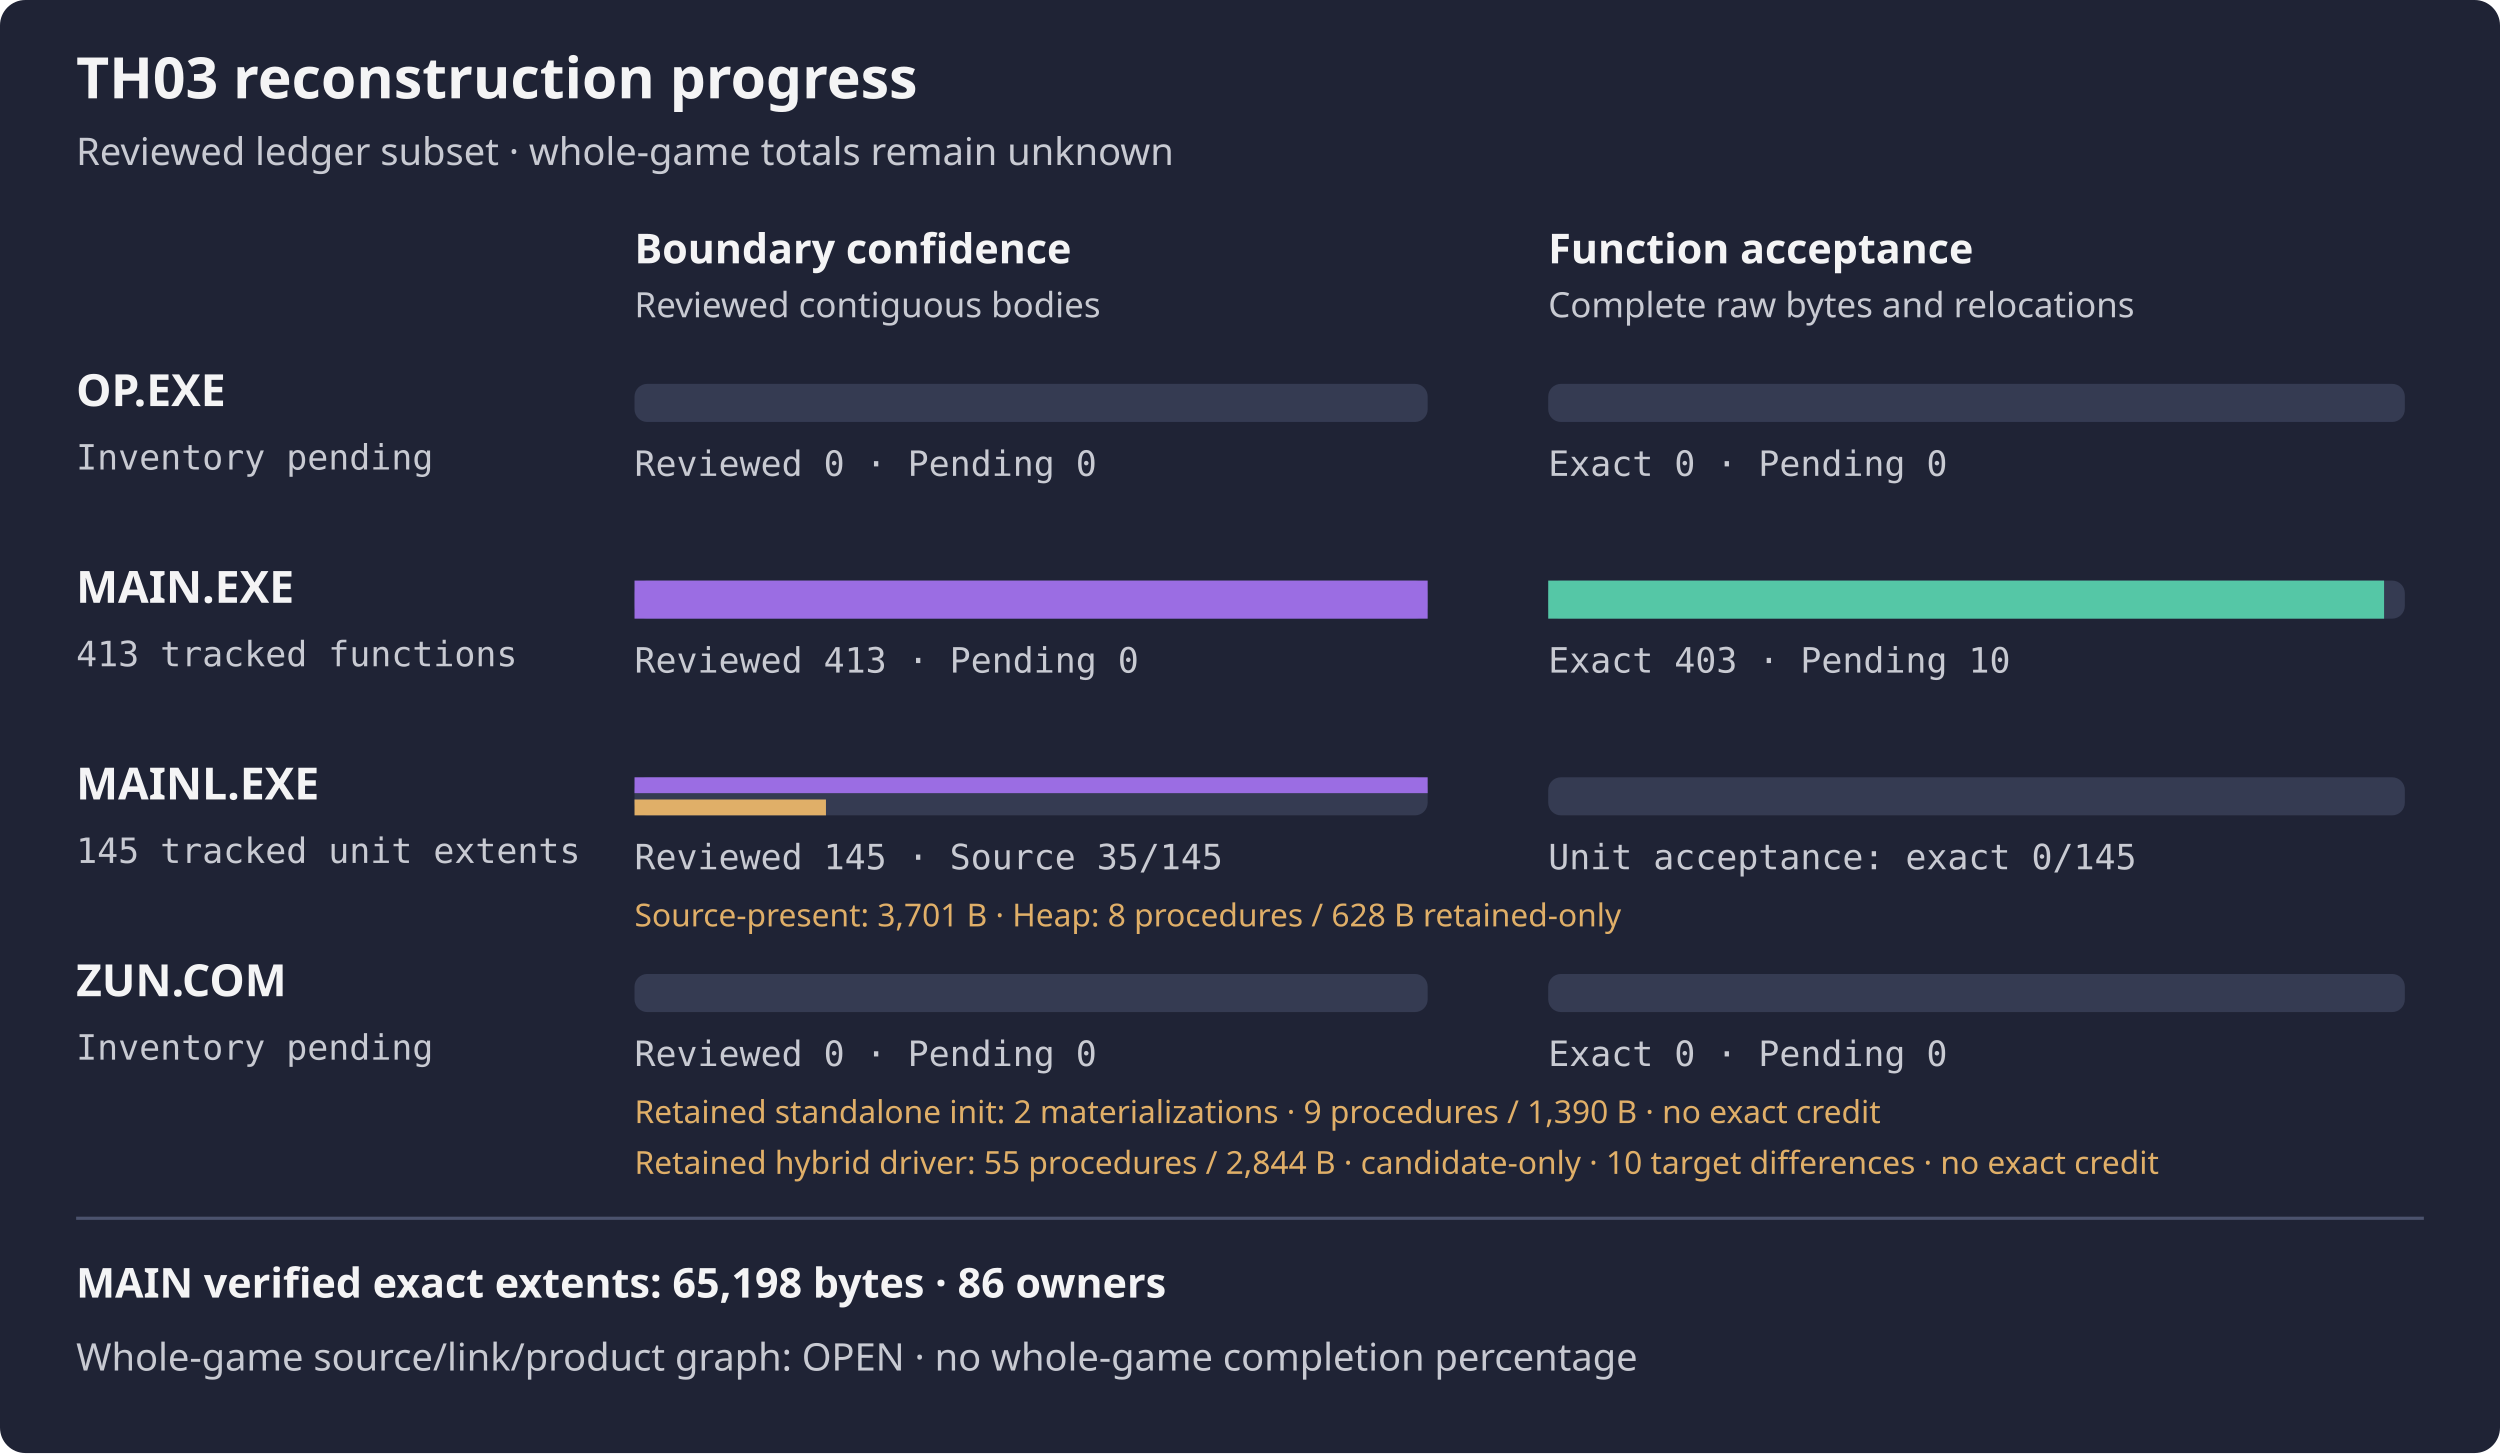
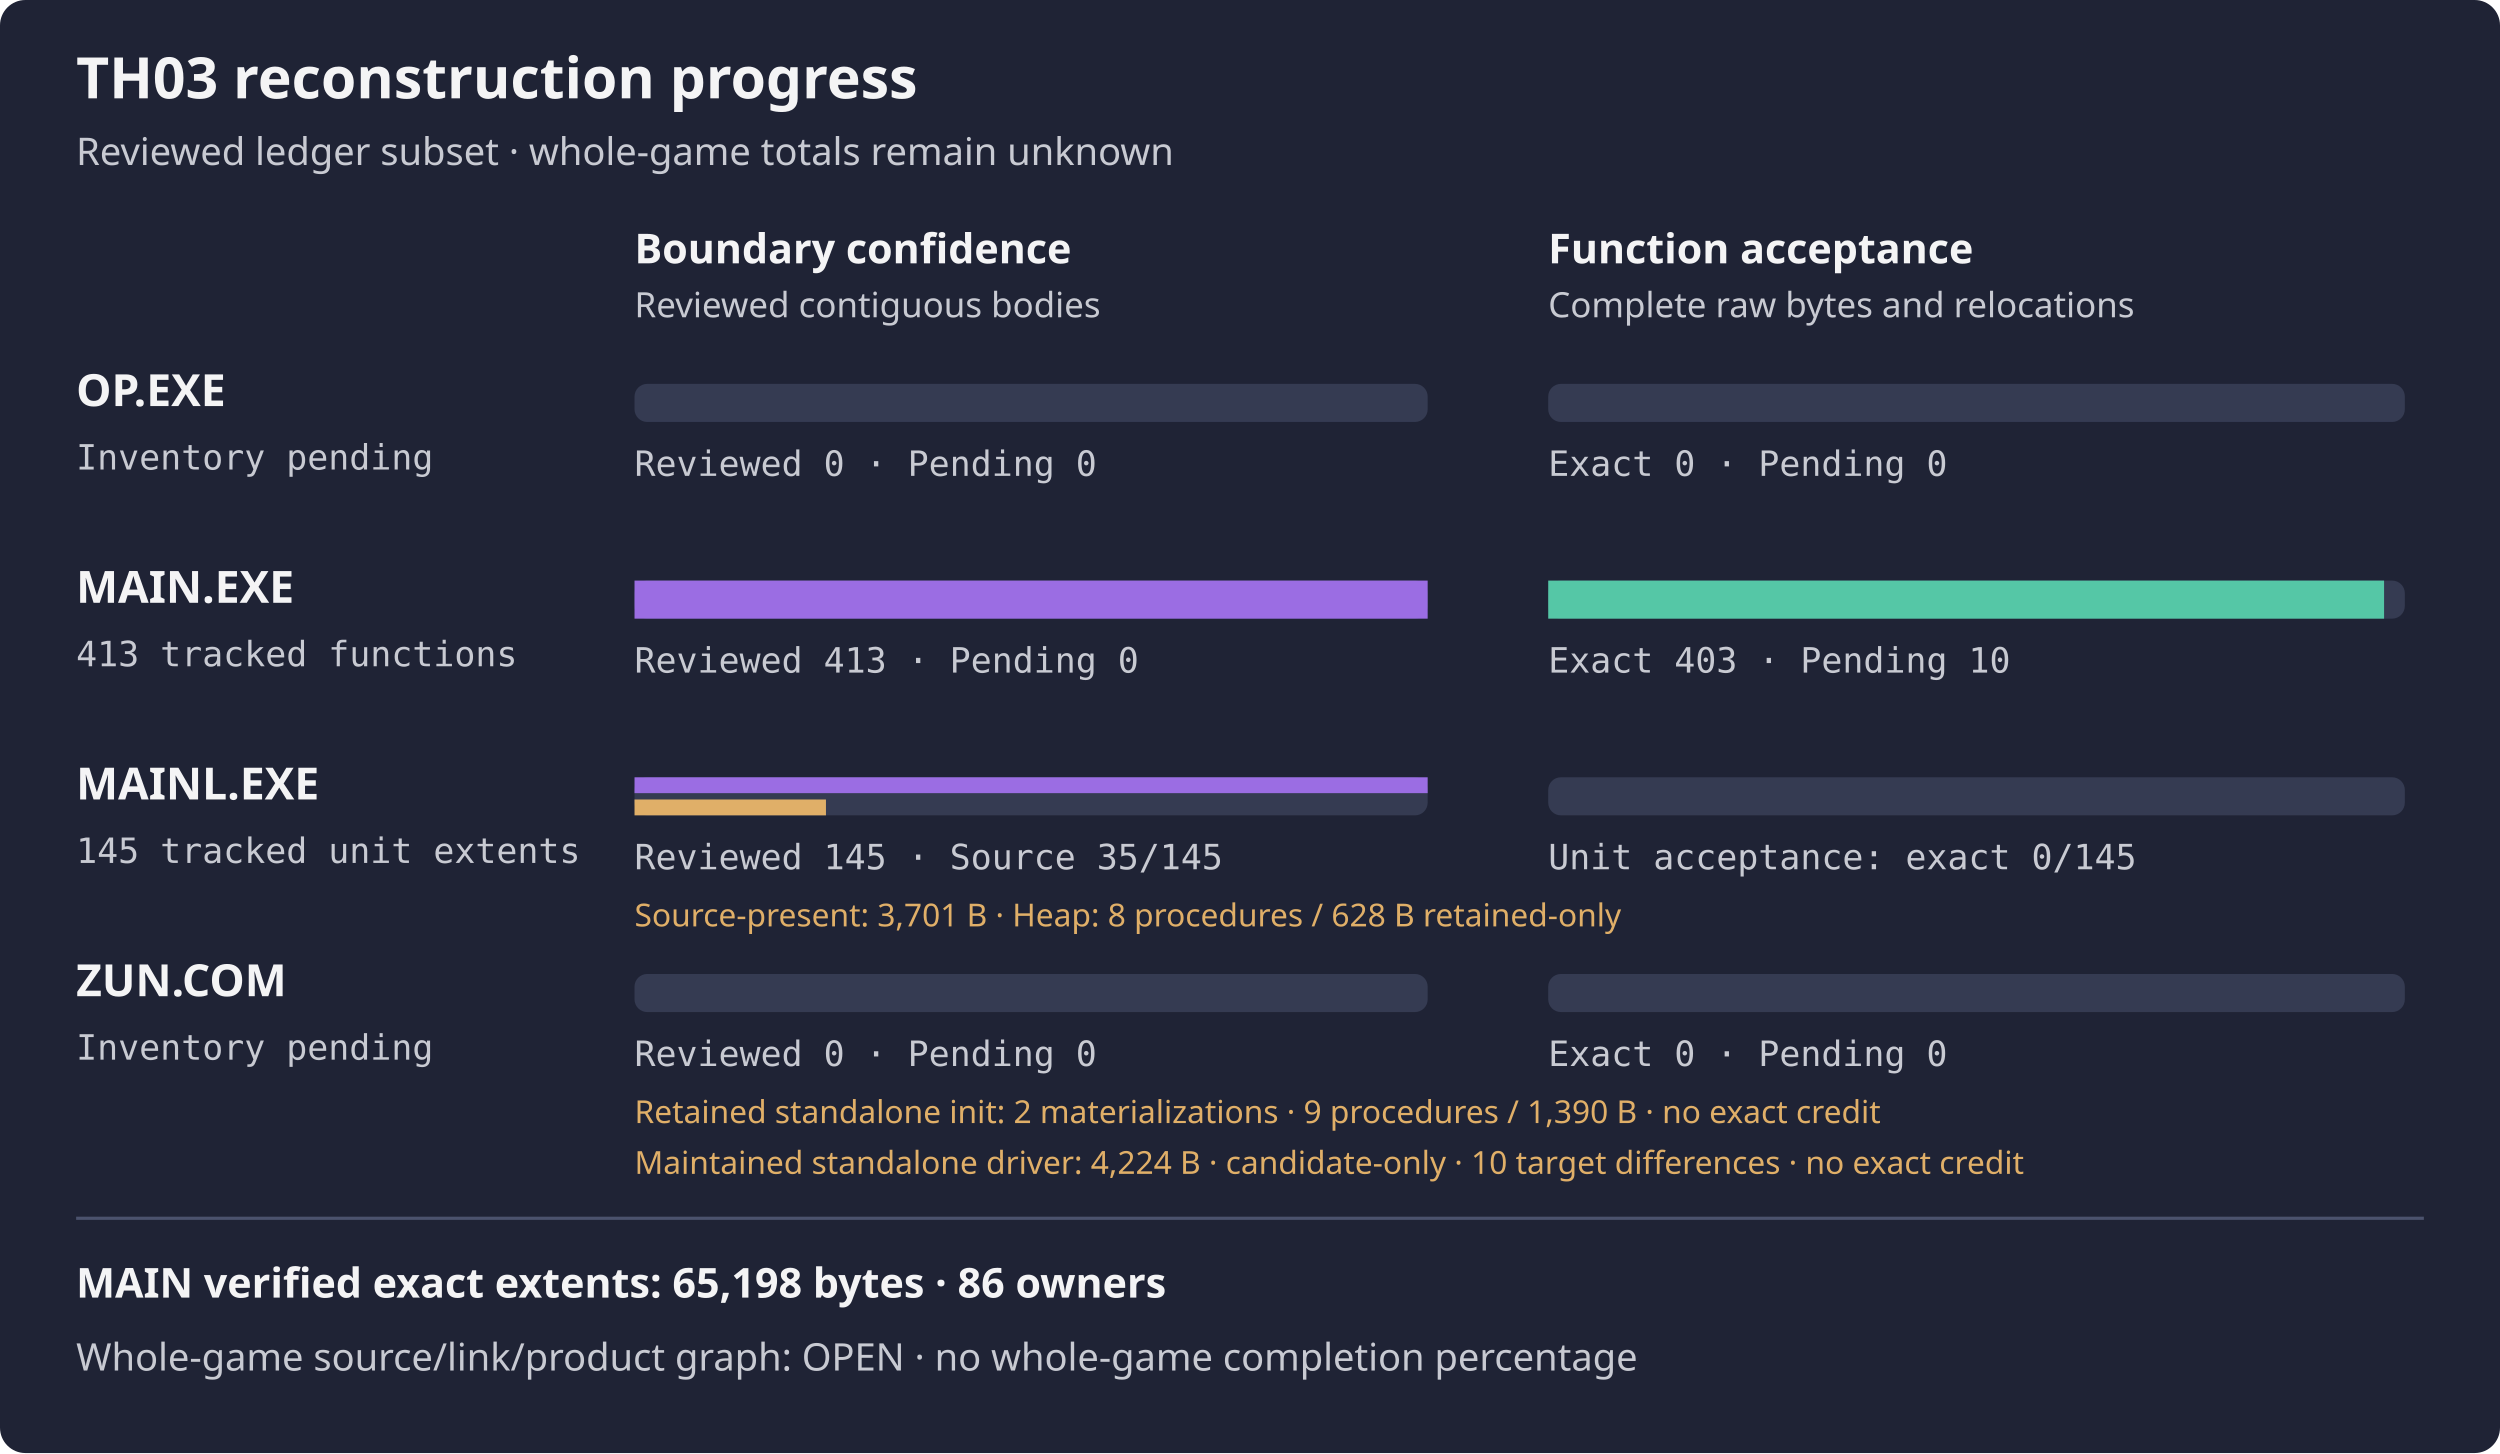
<svg xmlns="http://www.w3.org/2000/svg" width="788" height="458" viewBox="0 0 788 458" role="img" aria-label="TH03 reviewed subset reconstruction progress">
  <rect width="788" height="458" rx="8" fill="#1f2335" />
  <text x="24" y="31" fill="#f4f4f5" font-family="sans-serif" font-size="18" font-weight="600">TH03 reconstruction progress</text>
  <text x="24" y="52" fill="#c8cad2" font-family="sans-serif" font-size="12">Reviewed ledger subset · whole-game totals remain unknown</text>
  <text x="200" y="83" fill="#f4f4f5" font-family="sans-serif" font-size="13" font-weight="600">Boundary confidence</text>
  <text x="488" y="83" fill="#f4f4f5" font-family="sans-serif" font-size="13" font-weight="600">Function acceptance</text>
  <text x="200" y="100" fill="#c8cad2" font-family="sans-serif" font-size="11">Reviewed contiguous bodies</text>
  <text x="488" y="100" fill="#c8cad2" font-family="sans-serif" font-size="11">Complete raw bytes and relocations</text>
  <text x="24" y="128" fill="#f4f4f5" font-family="sans-serif" font-size="14" font-weight="600">OP.EXE</text>
  <text x="24" y="148" fill="#c8cad2" font-family="monospace" font-size="11">Inventory pending</text>
  <rect x="200" y="121" width="250" height="12" rx="4" fill="#353b52" />
  <rect x="488" y="121" width="270" height="12" rx="4" fill="#353b52" />
  <rect x="200" y="121" width="0.00" height="12" fill="#9b6de3" />
  <rect x="488" y="121" width="0.00" height="12" fill="#55c7a6" />
  <text x="200" y="150" fill="#c8cad2" font-family="monospace" font-size="11">Reviewed 0 · Pending 0</text>
  <text x="488" y="150" fill="#c8cad2" font-family="monospace" font-size="11">Exact 0 · Pending 0</text>
  <text x="24" y="190" fill="#f4f4f5" font-family="sans-serif" font-size="14" font-weight="600">MAIN.EXE</text>
  <text x="24" y="210" fill="#c8cad2" font-family="monospace" font-size="11">413 tracked functions</text>
  <rect x="200" y="183" width="250" height="12" rx="4" fill="#353b52" />
  <rect x="488" y="183" width="270" height="12" rx="4" fill="#353b52" />
  <rect x="200" y="183" width="250.00" height="12" fill="#9b6de3" />
  <rect x="488" y="183" width="263.46" height="12" fill="#55c7a6" />
  <text x="200" y="212" fill="#c8cad2" font-family="monospace" font-size="11">Reviewed 413 · Pending 0</text>
  <text x="488" y="212" fill="#c8cad2" font-family="monospace" font-size="11">Exact 403 · Pending 10</text>
  <g aria-label="MAINL bars count tracked unit extents, not functions; source-present is not exact">
    <text x="24" y="252" fill="#f4f4f5" font-family="sans-serif" font-size="14" font-weight="600">MAINL.EXE</text>
    <text x="24" y="272" fill="#c8cad2" font-family="monospace" font-size="11">145 tracked unit extents</text>
    <rect x="200" y="245" width="250" height="12" rx="4" fill="#353b52" />
    <rect x="488" y="245" width="270" height="12" rx="4" fill="#353b52" />
    <rect x="200" y="245" width="250.00" height="5" fill="#9b6de3" />
    <rect x="200" y="252" width="60.34" height="5" fill="#e0af68" />
    <rect x="488" y="245" width="0.00" height="12" fill="#55c7a6" />
    <text x="200" y="274" fill="#c8cad2" font-family="monospace" font-size="11">Reviewed 145 · Source 35/145</text>
    <text x="488" y="274" fill="#c8cad2" font-family="monospace" font-size="11">Unit acceptance: exact 0/145</text>
    <text x="200" y="292" fill="#e0af68" font-family="sans-serif" font-size="10">Source-present: 3,701 B · Heap: 8 procedures / 628 B retained-only</text>
  </g>
  <text x="24" y="314" fill="#f4f4f5" font-family="sans-serif" font-size="14" font-weight="600">ZUN.COM</text>
  <text x="24" y="334" fill="#c8cad2" font-family="monospace" font-size="11">Inventory pending</text>
  <rect x="200" y="307" width="250" height="12" rx="4" fill="#353b52" />
  <rect x="488" y="307" width="270" height="12" rx="4" fill="#353b52" />
  <rect x="200" y="307" width="0.00" height="12" fill="#9b6de3" />
  <rect x="488" y="307" width="0.00" height="12" fill="#55c7a6" />
  <text x="200" y="336" fill="#c8cad2" font-family="monospace" font-size="11">Reviewed 0 · Pending 0</text>
  <text x="488" y="336" fill="#c8cad2" font-family="monospace" font-size="11">Exact 0 · Pending 0</text>
  <text x="200" y="354" fill="#e0af68" font-family="sans-serif" font-size="10">Retained standalone init: 2 materializations · 9 procedures / 1,390 B · no exact credit</text>
-   <text x="200" y="370" fill="#e0af68" font-family="sans-serif" font-size="10" aria-label="Candidate raw equality, not target equality; all ten differences are in owned procedure bodies. One hybrid assembly/link attempt, not two cold rounds or full-driver ownership">Retained hybrid driver: 55 procedures / 2,844 B · candidate-only · 10 target differences · no exact credit</text>
+   <text x="200" y="370" fill="#e0af68" font-family="sans-serif" font-size="10" aria-label="Ten maintained sources own the complete driver: 55 procedures / 2,844 bytes plus 1,380 data/layout bytes. Candidate raw equality, not target equality; all ten differences are in owned procedure bodies. One standalone assembly/link run, not two cold rounds or exact acceptance">Maintained standalone driver: 4,224 B · candidate-only · 10 target differences · no exact credit</text>
  <path d="M24 384 H764" stroke="#4b526d" />
  <text x="24" y="409" fill="#f4f4f5" font-family="sans-serif" font-size="13" font-weight="600">MAIN verified exact extents: 65,198 bytes · 86 owners</text>
  <text x="24" y="432" fill="#c8cad2" font-family="sans-serif" font-size="12">Whole-game source/link/product graph: OPEN · no whole-game completion percentage</text>
</svg>
